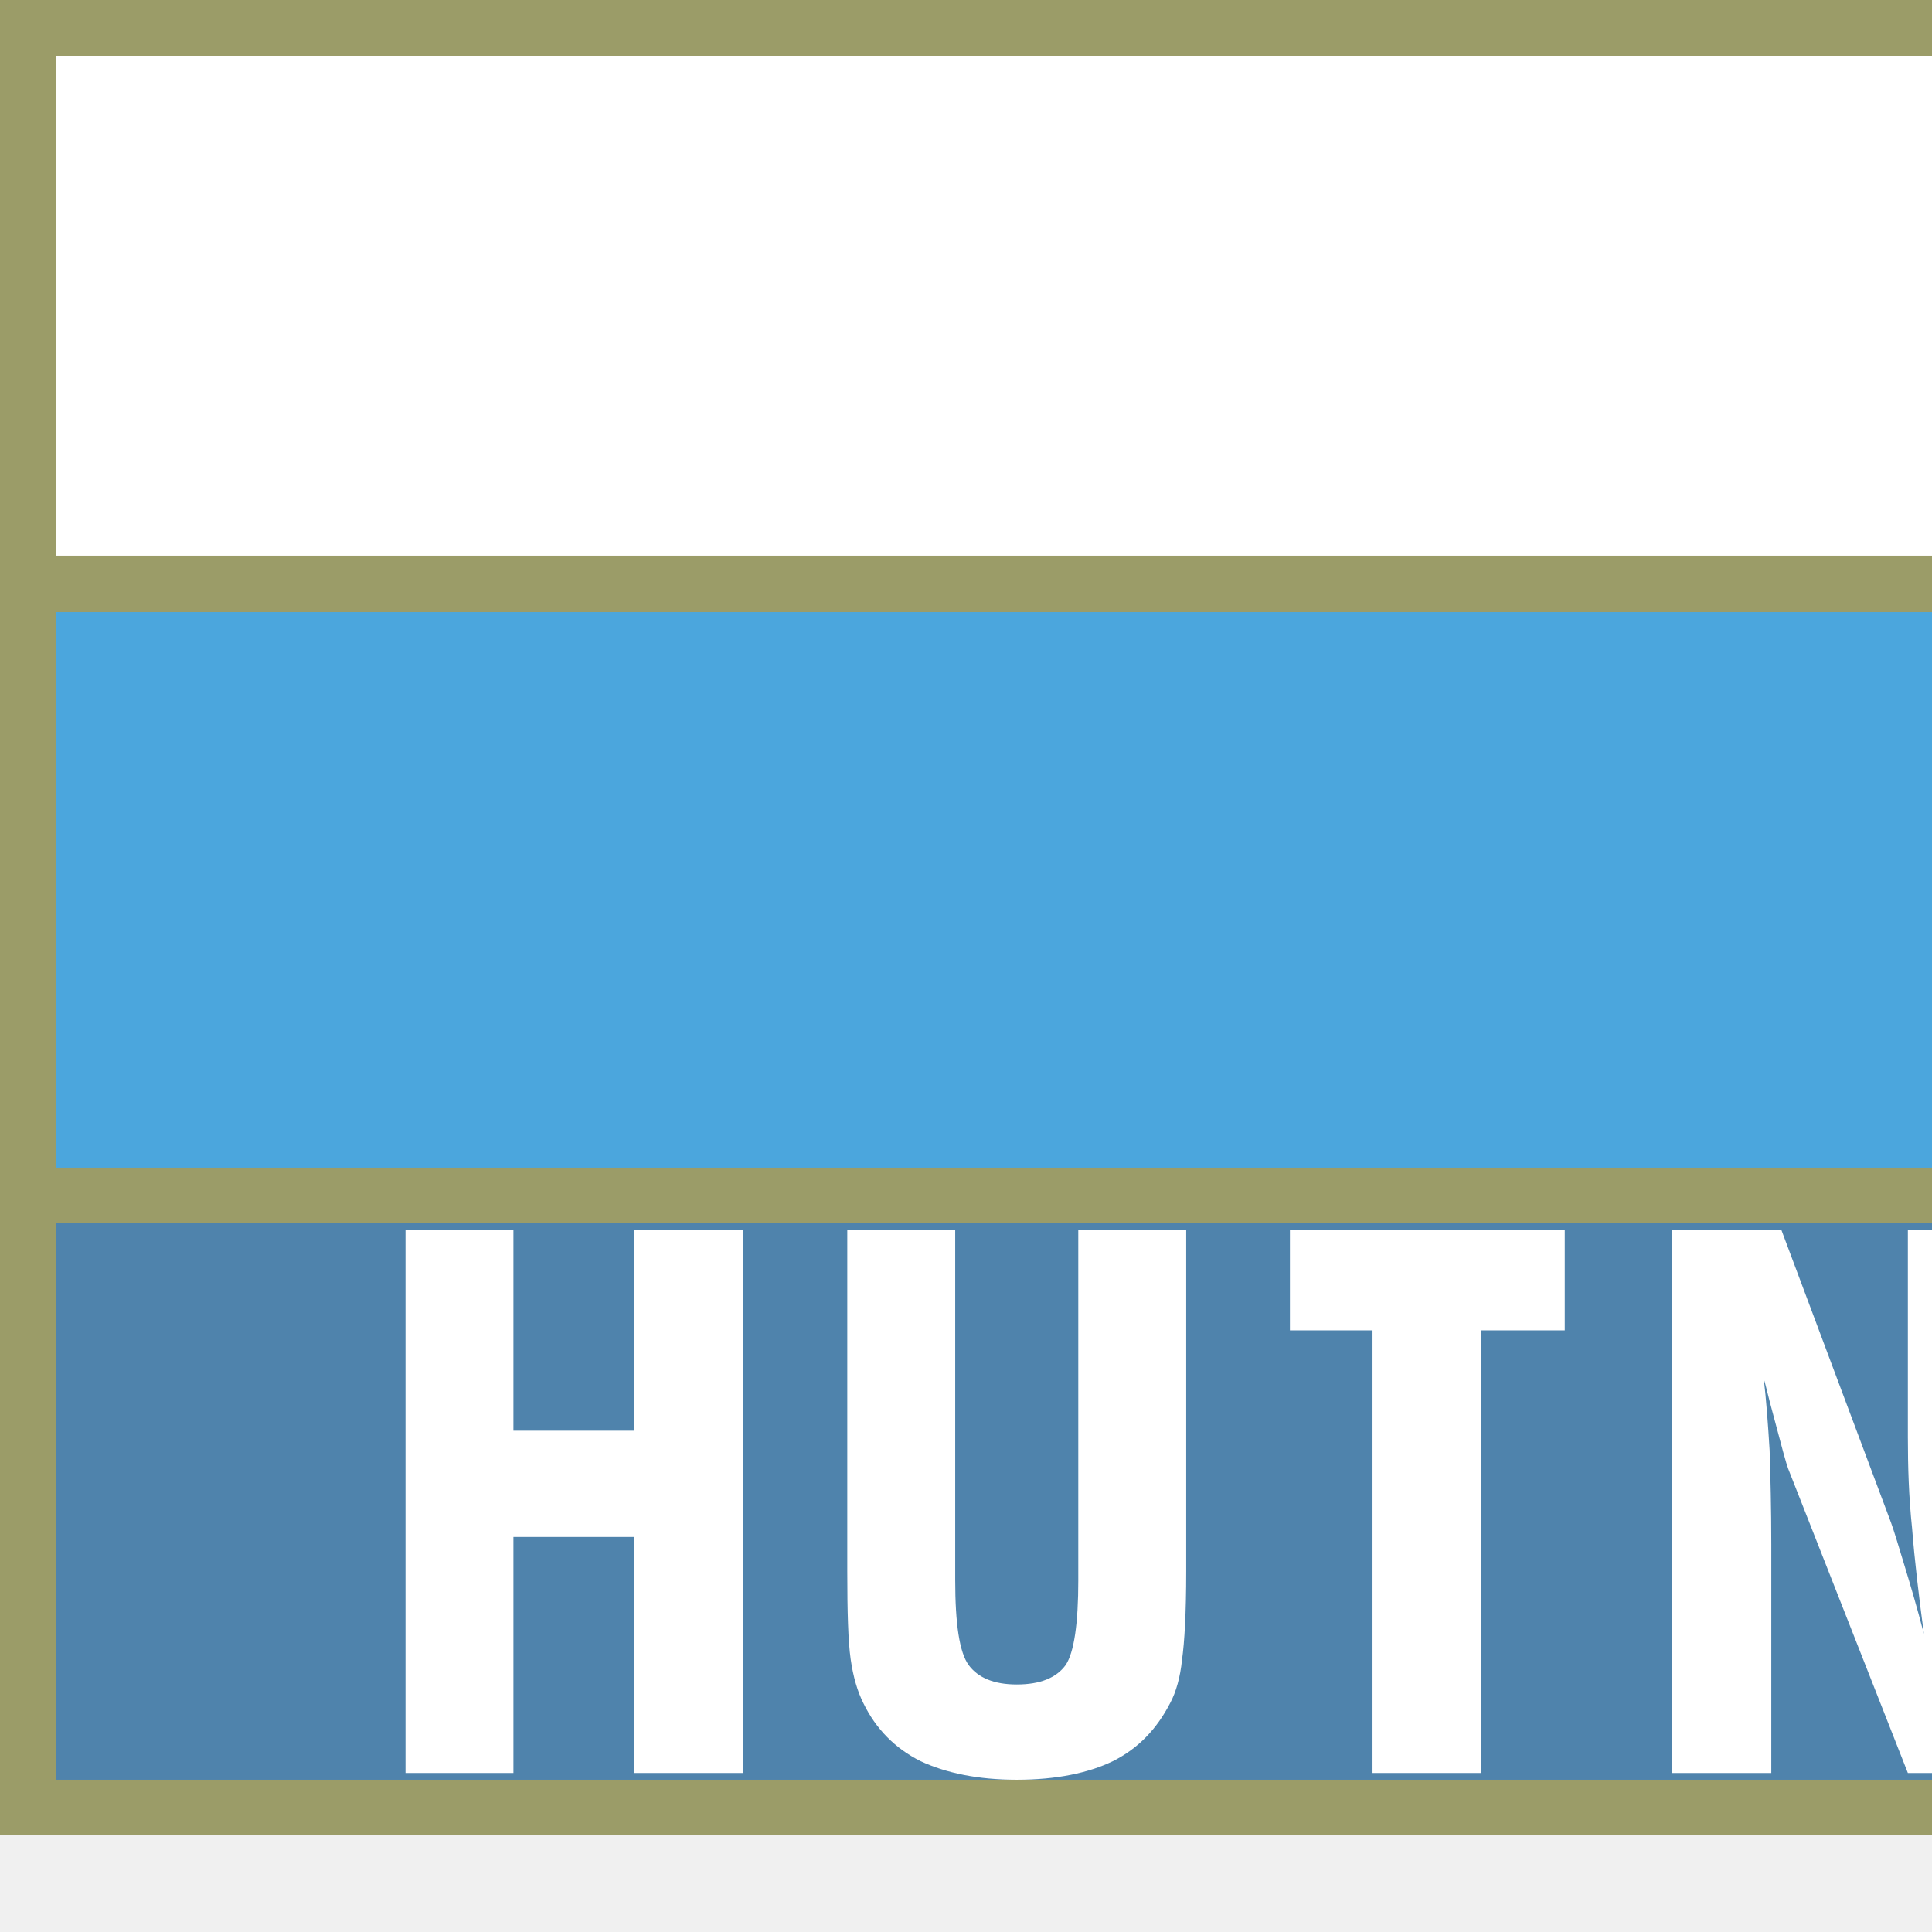
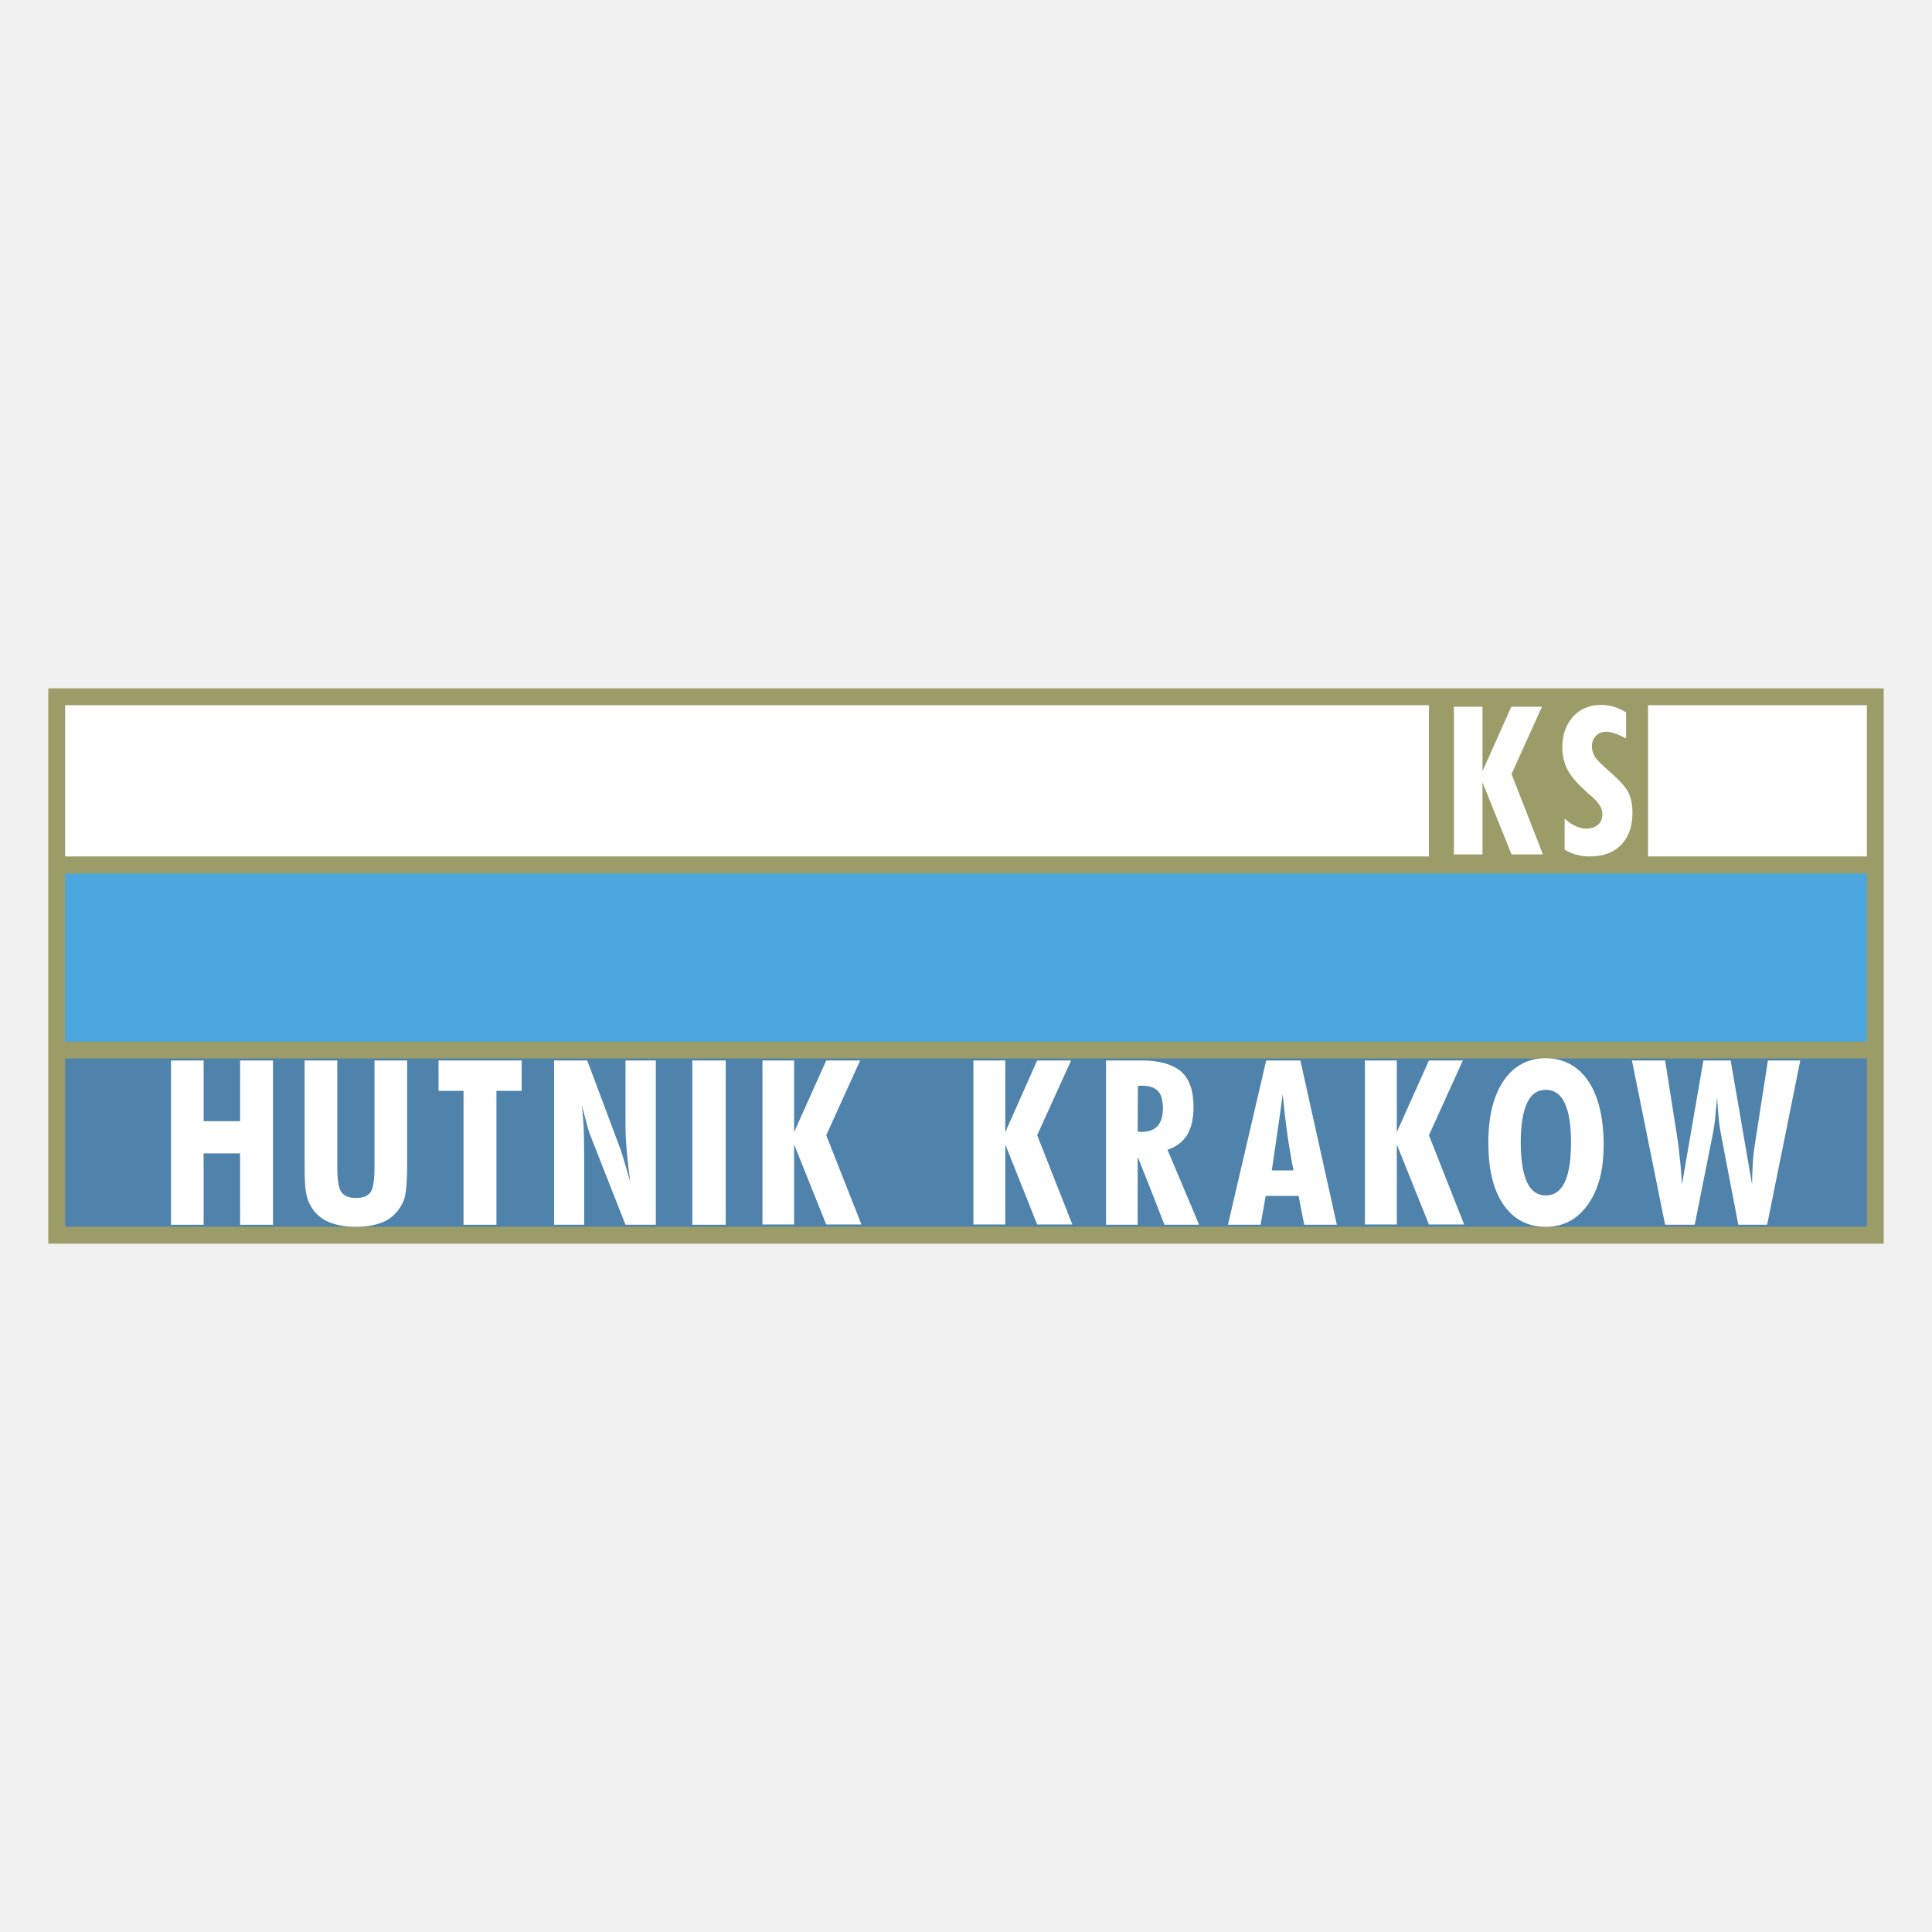
- <svg xmlns="http://www.w3.org/2000/svg" height="1000" viewBox="0 0 1000 1000" width="1000">
-   <g transform="matrix(6.916233 0 0 6.916233 -462.4678 -1069.997)">
-     <path d="M 66.867 154.708 H 520.898 V 292.066 H 66.867 Z" fill="#9b9c68" />
-     <path d="M 71.033 200.515 H 516.734 V 242.093 H 71.033 Z" fill="#4ba6dd" />
-     <path d="M 71.033 246.257 H 516.734 V 287.9 H 71.033 Z" fill="#4f83ac" />
-     <g>
-       <path d="M 71.033 158.872 H 408.401 V 196.288 H 71.033 Z" fill="#fff" />
-       <path d="M 462.599 158.872 H 516.734 V 196.288 H 462.599 Z" fill="#fff" />
-       <path d="M 105.291 287.396 L 105.291 269.731 L 114.314 269.731 L 114.314 287.396 L 122.453 287.396 L 122.453 246.763 L 114.314 246.763 L 114.314 261.78 L 105.291 261.78 L 105.291 246.763 L 97.216 246.763 L 97.216 287.396 Z" fill="#fff" />
-       <path d="m 147.565 272.948 c 0 3.28 -.315 5.425 -.947 6.371 c -.692 .947 -1.893 1.452 -3.659 1.452 c -1.703 0 -2.901 -.505 -3.597 -1.452 c -.694 -.946 -1.009 -3.091 -1.009 -6.371 v -26.186 h -8.077 v 24.292 v 1.262 c 0 3.029 .063 5.237 .253 6.562 c .19 1.325 .505 2.398 .946 3.281 c .947 1.957 2.399 3.407 4.291 4.354 c 1.893 .883 4.291 1.388 7.192 1.388 c 2.967 0 5.363 -.505 7.193 -1.388 c 1.893 -.947 3.281 -2.397 4.291 -4.354 c .441 -.819 .757 -1.956 .883 -3.217 c .189 -1.324 .316 -3.534 .316 -6.625 v -25.554 h -8.077 v 26.185 z" fill="#fff" />
-       <path d="M 183.971 254.271 L 183.971 246.763 L 163.403 246.763 L 163.403 254.271 L 169.585 254.271 L 169.585 287.396 L 177.725 287.396 L 177.725 254.271 Z" fill="#fff" />
-       <path d="m 209.65 262.347 c 0 2.082 .064 4.353 .316 6.752 c .188 2.397 .504 5.047 .882 7.887 c -.504 -1.956 -1.009 -3.66 -1.451 -5.111 c -.442 -1.451 -.757 -2.523 -1.009 -3.218 l -8.202 -21.894 h -8.203 v 40.633 h 7.445 v -17.099 c 0 -2.713 -.063 -5.11 -.126 -7.066 c -.126 -2.02 -.252 -3.788 -.442 -5.363 c .19 .632 .378 1.514 .694 2.65 c .631 2.398 1.009 3.786 1.136 4.102 l 8.959 22.776 h 7.509 v -40.633 h -7.509 v 15.584 z" fill="#fff" />
-       <path d="M 226.182 246.763 H 234.448 V 287.396 H 226.182 Z" fill="#fff" />
-       <path d="M 243.533 287.333 L 251.357 287.333 L 251.357 267.521 L 259.307 287.333 L 268.014 287.333 L 259.307 265.249 L 267.699 246.763 L 259.307 246.763 L 251.357 264.493 L 251.357 246.763 L 243.533 246.763 Z" fill="#fff" />
-       <path d="M 295.711 287.333 L 303.599 287.333 L 303.599 267.521 L 311.486 287.333 L 320.194 287.333 L 311.486 265.249 L 319.878 246.763 L 311.486 246.763 L 303.599 264.493 L 303.599 246.763 L 295.711 246.763 Z" fill="#fff" />
-       <path d="m 348.585 265.187 c 1.073 -1.768 1.578 -4.102 1.578 -7.003 c 0 -3.976 -1.009 -6.877 -3.091 -8.708 c -1.704 -1.451 -4.229 -2.334 -7.572 -2.65 c -.819 -.063 -1.64 -.063 -2.523 -.063 h -8.455 v 40.633 h 7.823 V 270.55 l 3.155 7.95 l 3.47 8.896 h 8.582 l -7.824 -18.55 c 2.145 -.694 3.786 -1.955 4.857 -3.659 z m -7.318 -2.209 c -.443 .505 -1.072 .884 -1.767 1.137 c -.631 .188 -1.389 .314 -2.208 .314 c -.064 0 -.252 0 -.441 -.062 c -.253 0 -.378 0 -.506 0 l .064 -11.294 c .126 0 .251 -.064 .377 -.064 c .19 0 .378 0 .694 0 c .758 0 1.389 .064 2.02 .253 c .758 .189 1.389 .568 1.893 1.073 c .821 .883 1.199 2.335 1.199 4.291 c 0 1.892 -.441 3.344 -1.325 4.352 z" fill="#fff" />
-       <path d="m 372.185 246.763 h -4.039 l -9.464 40.633 h 8.076 l 1.261 -7.13 h 4.166 h 3.973 l 1.389 7.13 h 8.077 l -9.023 -40.633 z m 0 27.193 h -2.651 c .442 -3.217 .947 -6.372 1.388 -9.527 c .443 -3.027 .884 -6.056 1.264 -9.023 c 0 -.062 .062 -.124 .062 -.189 c .315 3.408 .694 6.688 1.136 9.844 c .441 3.091 .946 6.057 1.514 8.895 z" fill="#fff" />
-       <path d="M 392.563 287.333 L 400.45 287.333 L 400.45 267.521 L 408.4 287.333 L 417.107 287.333 L 408.4 265.249 L 416.791 246.763 L 408.4 246.763 L 400.45 264.493 L 400.45 246.763 L 392.563 246.763 Z" fill="#fff" />
-       <path d="m 437.36 246.195 h -.063 c -4.416 0 -7.888 1.893 -10.411 5.552 c -2.523 3.724 -3.786 8.834 -3.786 15.332 c 0 6.562 1.199 11.672 3.722 15.332 c 2.523 3.66 5.994 5.49 10.475 5.49 h .063 c 4.29 0 7.761 -1.83 10.348 -5.49 c 2.65 -3.659 3.912 -8.58 3.912 -14.764 c 0 -6.688 -1.262 -11.987 -3.786 -15.773 c -2.524 -3.724 -6.057 -5.617 -10.474 -5.679 z m 4.606 30.727 c -1.009 2.145 -2.587 3.217 -4.606 3.217 c 0 0 0 0 -.063 0 c -2.083 0 -3.597 -1.072 -4.607 -3.217 c -1.009 -2.145 -1.577 -5.426 -1.577 -9.843 c 0 -4.417 .567 -7.698 1.577 -9.843 c 1.01 -2.146 2.524 -3.218 4.607 -3.218 h .063 c 2.019 0 3.597 1.073 4.606 3.218 c 1.073 2.206 1.578 5.49 1.578 9.843 c 0 4.354 -.504 7.635 -1.578 9.843 z" fill="#fff" />
-       <path d="m 489.225 266.259 c -.315 1.893 -.567 3.786 -.694 5.679 c -.127 1.894 -.19 3.722 -.19 5.553 l -5.3 -30.728 h -6.752 l -5.299 30.728 c -.126 -2.523 -.315 -4.797 -.568 -6.814 c -.188 -2.082 -.44 -3.912 -.694 -5.553 l -2.902 -18.361 h -8.203 l 8.203 40.633 h 7.318 l 4.479 -22.462 c .19 -.883 .379 -2.082 .568 -3.659 c .126 -1.578 .316 -3.407 .505 -5.427 c .127 1.893 .189 3.595 .377 5.111 c .127 1.577 .379 2.902 .57 4.039 l 4.29 22.398 h 7.129 l 8.203 -40.633 h -8.012 z" fill="#fff" />
-       <path d="M 421.65 159.25 L 414.583 159.25 L 414.583 195.783 L 421.65 195.783 L 421.65 177.99 L 428.842 195.783 L 436.603 195.783 L 428.842 175.907 L 436.351 159.25 L 428.78 159.25 L 421.65 175.213 Z" fill="#fff" />
-       <path d="m 457.739 180.45 c -.692 -1.388 -2.27 -3.092 -4.732 -5.237 c -1.83 -1.578 -3.028 -2.776 -3.534 -3.597 c -.505 -.757 -.756 -1.64 -.756 -2.587 c 0 -1.072 .377 -1.955 1.009 -2.587 c .694 -.695 1.513 -1.009 2.587 -1.009 c .568 0 1.199 .126 1.893 .378 c .695 .189 1.703 .63 2.965 1.262 v -6.437 c -1.073 -.631 -2.146 -1.135 -3.092 -1.388 c -1.009 -.315 -2.019 -.442 -3.028 -.442 c -2.903 0 -5.238 .947 -7.004 2.903 c -1.766 1.955 -2.65 4.479 -2.65 7.635 c 0 2.018 .441 3.848 1.262 5.425 c .819 1.641 2.334 3.407 4.606 5.427 c .251 .252 .631 .63 1.198 1.072 c 1.893 1.578 2.84 3.092 2.84 4.479 c 0 1.136 -.315 2.02 -1.009 2.65 c -.757 .632 -1.704 1.009 -2.966 1.009 c -.883 0 -1.767 -.251 -2.65 -.63 c -.882 -.379 -1.766 -1.009 -2.713 -1.83 v 7.634 c .883 .568 1.831 1.009 2.902 1.262 c 1.011 .315 2.208 .442 3.408 .442 c 3.217 0 5.804 -.947 7.697 -2.903 c 1.831 -1.893 2.776 -4.543 2.776 -7.887 c .001 -1.952 -.313 -3.593 -1.009 -5.044 z" fill="#fff" />
+ <svg xmlns="http://www.w3.org/2000/svg" height="1000" viewBox="0 0 1000 1000" width="1000" version="1.1" id="svg44">
+   <defs id="defs48" />
+   <g transform="matrix(2.092368,0,0,2.092368,-114.9104,32.59219)" id="g42">
+     <path d="M 66.867,154.708 H 520.898 v 137.358 H 66.867 Z" fill="#9b9c68" id="path2" />
+     <path d="M 71.033,200.515 H 516.734 v 41.578 H 71.033 Z" fill="#4ba6dd" id="path4" />
+     <path d="M 71.033,246.257 H 516.734 V 287.9 H 71.033 Z" fill="#4f83ac" id="path6" />
+     <g id="g40">
+       <path d="M 71.033,158.872 H 408.401 v 37.416 H 71.033 Z" fill="#ffffff" id="path8" />
+       <path d="m 462.599,158.872 h 54.135 v 37.416 h -54.135 z" fill="#ffffff" id="path10" />
+       <path d="m 105.291,287.396 v -17.665 h 9.023 v 17.665 h 8.139 v -40.633 h -8.139 v 15.017 h -9.023 v -15.017 h -8.075 v 40.633 z" fill="#ffffff" id="path12" />
+       <path d="m 147.565,272.948 c 0,3.28 -0.315,5.425 -0.947,6.371 -0.692,0.947 -1.893,1.452 -3.659,1.452 -1.703,0 -2.901,-0.505 -3.597,-1.452 -0.694,-0.946 -1.009,-3.091 -1.009,-6.371 v -26.186 h -8.077 v 24.292 1.262 c 0,3.029 0.063,5.237 0.253,6.562 0.19,1.325 0.505,2.398 0.946,3.281 0.947,1.957 2.399,3.407 4.291,4.354 1.893,0.883 4.291,1.388 7.192,1.388 2.967,0 5.363,-0.505 7.193,-1.388 1.893,-0.947 3.281,-2.397 4.291,-4.354 0.441,-0.819 0.757,-1.956 0.883,-3.217 0.189,-1.324 0.316,-3.534 0.316,-6.625 v -25.554 h -8.077 v 26.185 z" fill="#ffffff" id="path14" />
+       <path d="m 183.971,254.271 v -7.508 h -20.568 v 7.508 h 6.182 v 33.125 h 8.14 v -33.125 z" fill="#ffffff" id="path16" />
+       <path d="m 209.65,262.347 c 0,2.082 0.064,4.353 0.316,6.752 0.188,2.397 0.504,5.047 0.882,7.887 -0.504,-1.956 -1.009,-3.66 -1.451,-5.111 -0.442,-1.451 -0.757,-2.523 -1.009,-3.218 l -8.202,-21.894 h -8.203 v 40.633 h 7.445 v -17.099 c 0,-2.713 -0.063,-5.11 -0.126,-7.066 -0.126,-2.02 -0.252,-3.788 -0.442,-5.363 0.19,0.632 0.378,1.514 0.694,2.65 0.631,2.398 1.009,3.786 1.136,4.102 l 8.959,22.776 h 7.509 v -40.633 h -7.509 v 15.584 z" fill="#ffffff" id="path18" />
+       <path d="m 226.182,246.763 h 8.266 v 40.633 h -8.266 z" fill="#ffffff" id="path20" />
+       <path d="m 243.533,287.333 h 7.824 v -19.812 l 7.95,19.812 h 8.707 l -8.707,-22.084 8.392,-18.486 h -8.392 l -7.95,17.73 v -17.73 h -7.824 z" fill="#ffffff" id="path22" />
+       <path d="m 295.711,287.333 h 7.888 v -19.812 l 7.887,19.812 h 8.708 l -8.708,-22.084 8.392,-18.486 h -8.392 l -7.887,17.73 v -17.73 h -7.888 z" fill="#ffffff" id="path24" />
+       <path d="m 348.585,265.187 c 1.073,-1.768 1.578,-4.102 1.578,-7.003 0,-3.976 -1.009,-6.877 -3.091,-8.708 -1.704,-1.451 -4.229,-2.334 -7.572,-2.65 -0.819,-0.063 -1.64,-0.063 -2.523,-0.063 h -8.455 v 40.633 h 7.823 V 270.55 l 3.155,7.95 3.47,8.896 h 8.582 l -7.824,-18.55 c 2.145,-0.694 3.786,-1.955 4.857,-3.659 z m -7.318,-2.209 c -0.443,0.505 -1.072,0.884 -1.767,1.137 -0.631,0.188 -1.389,0.314 -2.208,0.314 -0.064,0 -0.252,0 -0.441,-0.062 -0.253,0 -0.378,0 -0.506,0 l 0.064,-11.294 c 0.126,0 0.251,-0.064 0.377,-0.064 0.19,0 0.378,0 0.694,0 0.758,0 1.389,0.064 2.02,0.253 0.758,0.189 1.389,0.568 1.893,1.073 0.821,0.883 1.199,2.335 1.199,4.291 0,1.892 -0.441,3.344 -1.325,4.352 z" fill="#ffffff" id="path26" />
+       <path d="m 372.185,246.763 h -4.039 l -9.464,40.633 h 8.076 l 1.261,-7.13 h 4.166 3.973 l 1.389,7.13 h 8.077 l -9.023,-40.633 z m 0,27.193 h -2.651 c 0.442,-3.217 0.947,-6.372 1.388,-9.527 0.443,-3.027 0.884,-6.056 1.264,-9.023 0,-0.062 0.062,-0.124 0.062,-0.189 0.315,3.408 0.694,6.688 1.136,9.844 0.441,3.091 0.946,6.057 1.514,8.895 z" fill="#ffffff" id="path28" />
+       <path d="m 392.563,287.333 h 7.887 v -19.812 l 7.95,19.812 h 8.707 l -8.707,-22.084 8.391,-18.486 H 408.4 l -7.95,17.73 v -17.73 h -7.887 z" fill="#ffffff" id="path30" />
+       <path d="m 437.36,246.195 h -0.063 c -4.416,0 -7.888,1.893 -10.411,5.552 -2.523,3.724 -3.786,8.834 -3.786,15.332 0,6.562 1.199,11.672 3.722,15.332 2.523,3.66 5.994,5.49 10.475,5.49 h 0.063 c 4.29,0 7.761,-1.83 10.348,-5.49 2.65,-3.659 3.912,-8.58 3.912,-14.764 0,-6.688 -1.262,-11.987 -3.786,-15.773 -2.524,-3.724 -6.057,-5.617 -10.474,-5.679 z m 4.606,30.727 c -1.009,2.145 -2.587,3.217 -4.606,3.217 0,0 0,0 -0.063,0 -2.083,0 -3.597,-1.072 -4.607,-3.217 -1.009,-2.145 -1.577,-5.426 -1.577,-9.843 0,-4.417 0.567,-7.698 1.577,-9.843 1.01,-2.146 2.524,-3.218 4.607,-3.218 h 0.063 c 2.019,0 3.597,1.073 4.606,3.218 1.073,2.206 1.578,5.49 1.578,9.843 0,4.354 -0.504,7.635 -1.578,9.843 z" fill="#ffffff" id="path32" />
+       <path d="m 489.225,266.259 c -0.315,1.893 -0.567,3.786 -0.694,5.679 -0.127,1.894 -0.19,3.722 -0.19,5.553 l -5.3,-30.728 h -6.752 l -5.299,30.728 c -0.126,-2.523 -0.315,-4.797 -0.568,-6.814 -0.188,-2.082 -0.44,-3.912 -0.694,-5.553 l -2.902,-18.361 h -8.203 l 8.203,40.633 h 7.318 l 4.479,-22.462 c 0.19,-0.883 0.379,-2.082 0.568,-3.659 0.126,-1.578 0.316,-3.407 0.505,-5.427 0.127,1.893 0.189,3.595 0.377,5.111 0.127,1.577 0.379,2.902 0.57,4.039 l 4.29,22.398 h 7.129 l 8.203,-40.633 h -8.012 z" fill="#ffffff" id="path34" />
+       <path d="m 421.65,159.25 h -7.067 v 36.533 h 7.067 V 177.99 l 7.192,17.793 h 7.761 l -7.761,-19.876 7.509,-16.657 h -7.571 l -7.13,15.963 z" fill="#ffffff" id="path36" />
+       <path d="m 457.739,180.45 c -0.692,-1.388 -2.27,-3.092 -4.732,-5.237 -1.83,-1.578 -3.028,-2.776 -3.534,-3.597 -0.505,-0.757 -0.756,-1.64 -0.756,-2.587 0,-1.072 0.377,-1.955 1.009,-2.587 0.694,-0.695 1.513,-1.009 2.587,-1.009 0.568,0 1.199,0.126 1.893,0.378 0.695,0.189 1.703,0.63 2.965,1.262 v -6.437 c -1.073,-0.631 -2.146,-1.135 -3.092,-1.388 -1.009,-0.315 -2.019,-0.442 -3.028,-0.442 -2.903,0 -5.238,0.947 -7.004,2.903 -1.766,1.955 -2.65,4.479 -2.65,7.635 0,2.018 0.441,3.848 1.262,5.425 0.819,1.641 2.334,3.407 4.606,5.427 0.251,0.252 0.631,0.63 1.198,1.072 1.893,1.578 2.84,3.092 2.84,4.479 0,1.136 -0.315,2.02 -1.009,2.65 -0.757,0.632 -1.704,1.009 -2.966,1.009 -0.883,0 -1.767,-0.251 -2.65,-0.63 -0.882,-0.379 -1.766,-1.009 -2.713,-1.83 v 7.634 c 0.883,0.568 1.831,1.009 2.902,1.262 1.011,0.315 2.208,0.442 3.408,0.442 3.217,0 5.804,-0.947 7.697,-2.903 1.831,-1.893 2.776,-4.543 2.776,-7.887 0.001,-1.952 -0.313,-3.593 -1.009,-5.044 z" fill="#ffffff" id="path38" />
    </g>
  </g>
</svg>
